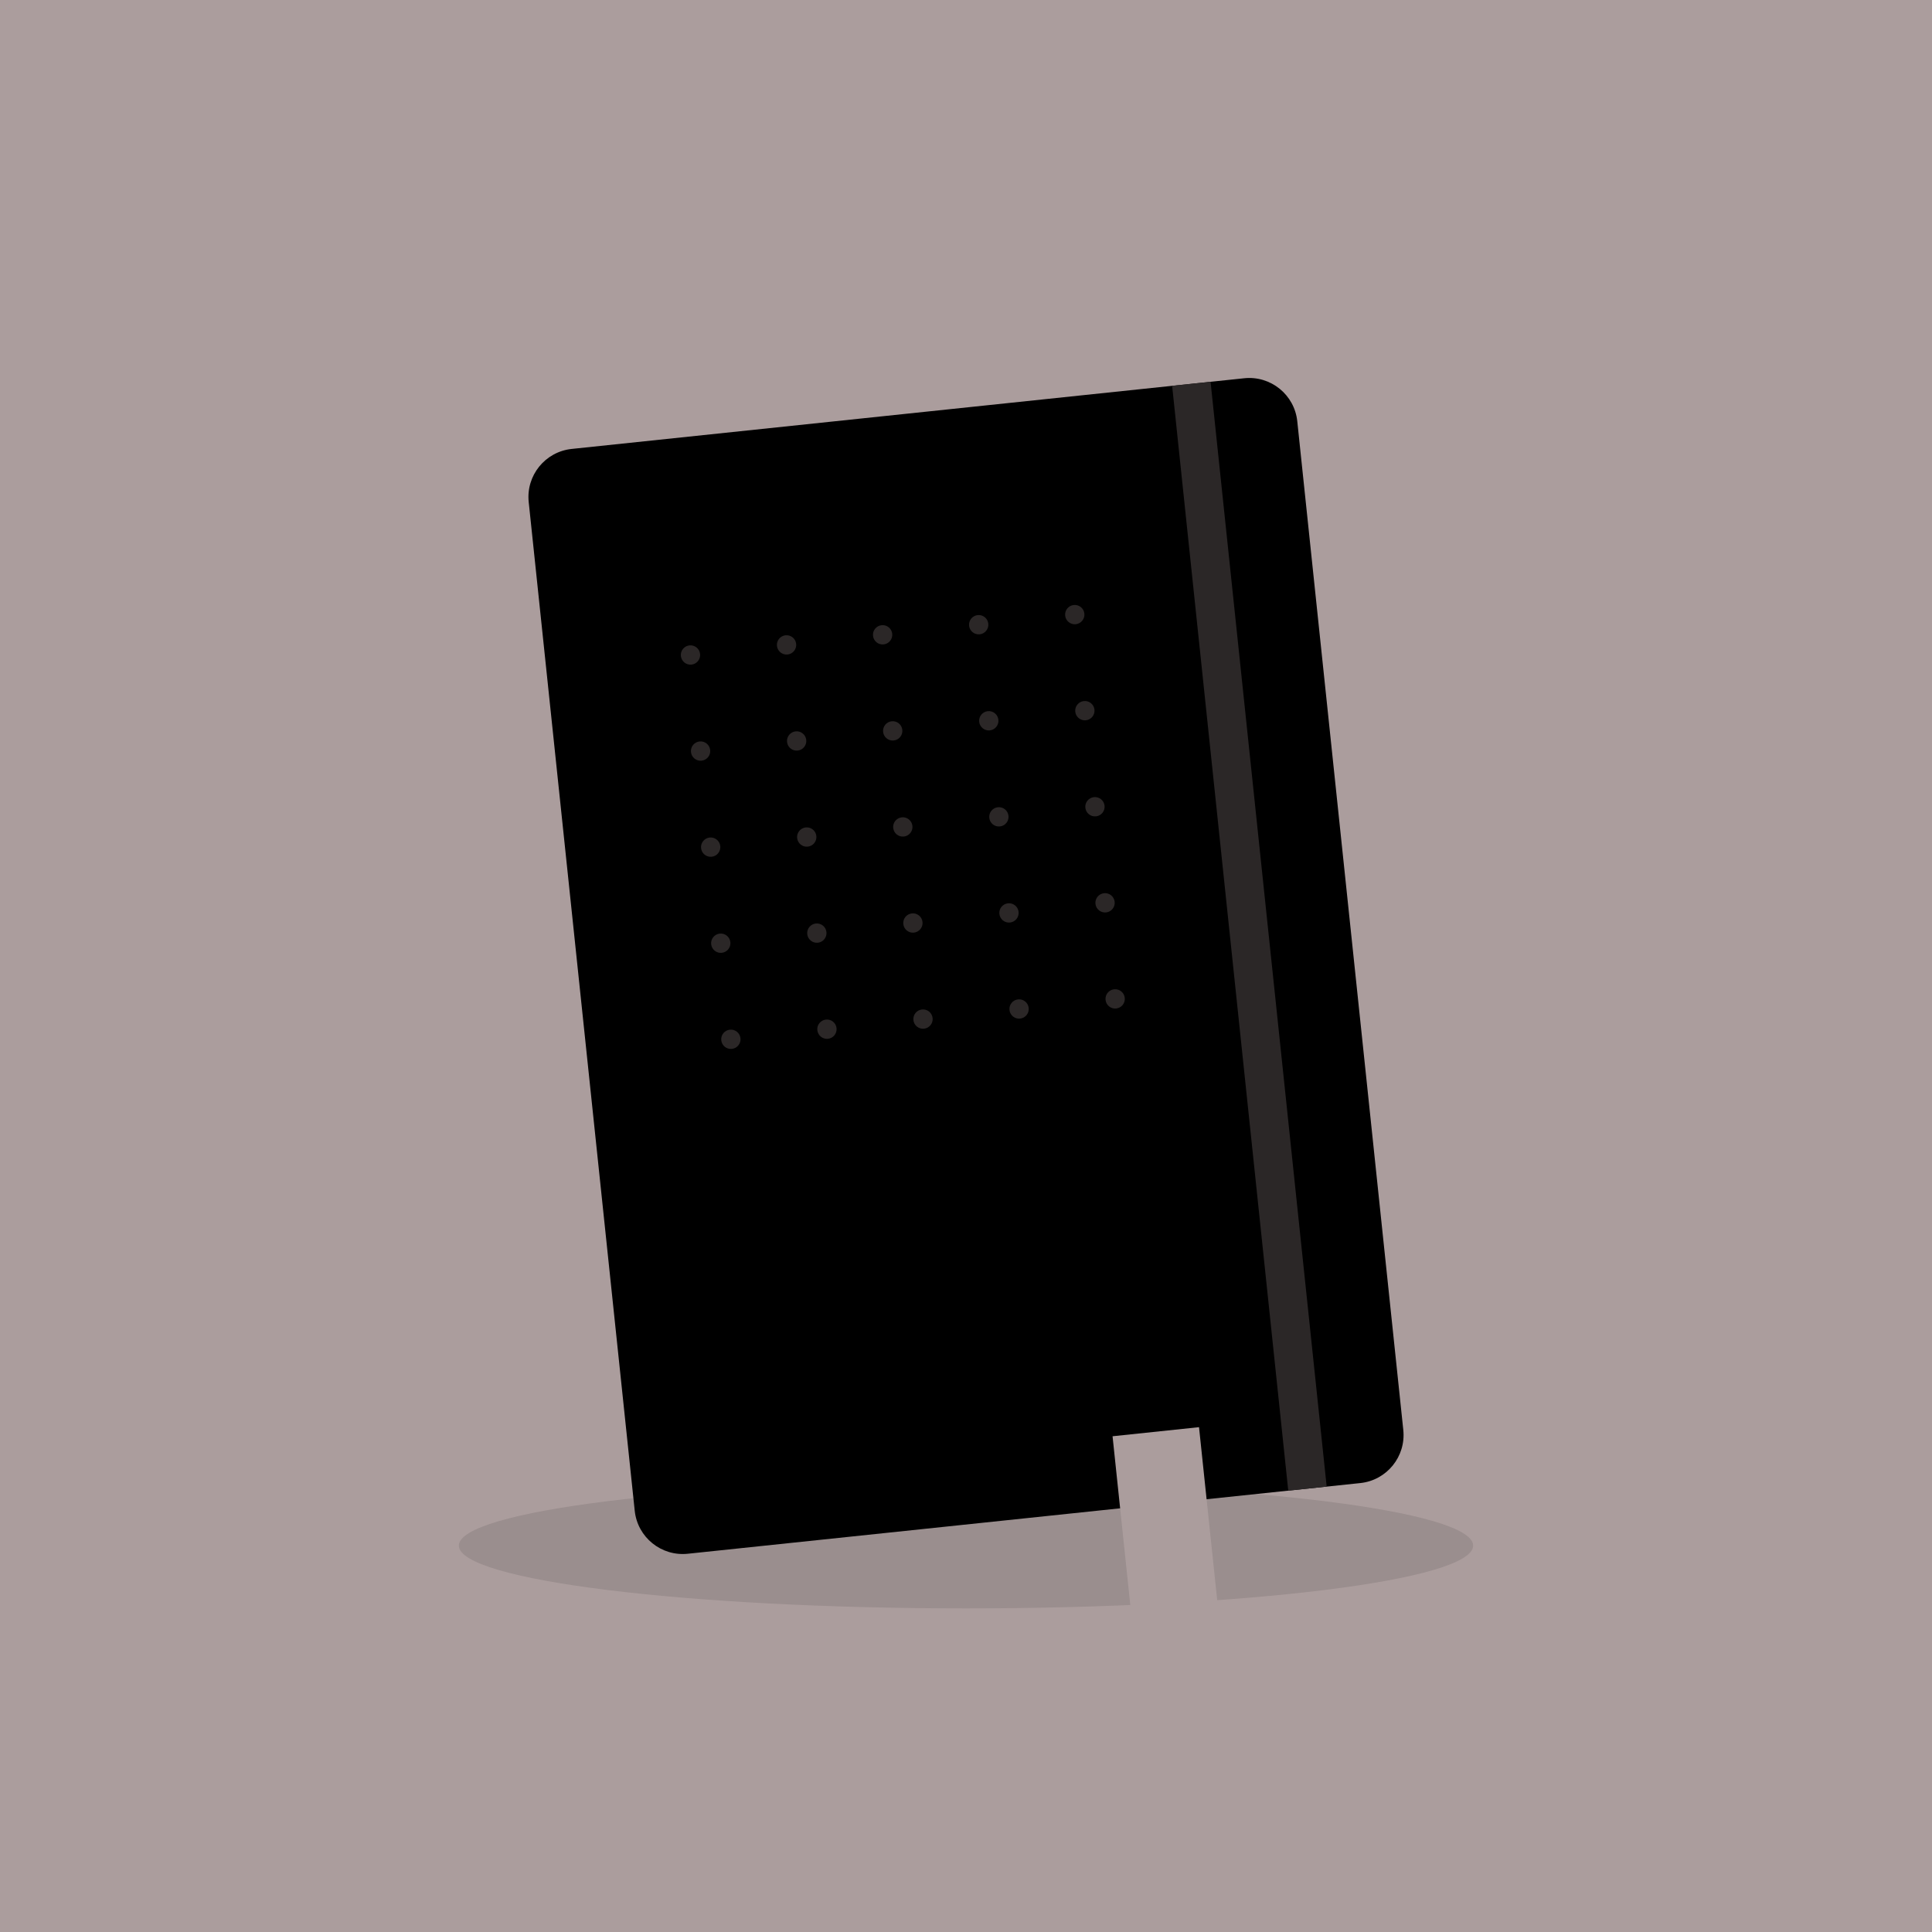
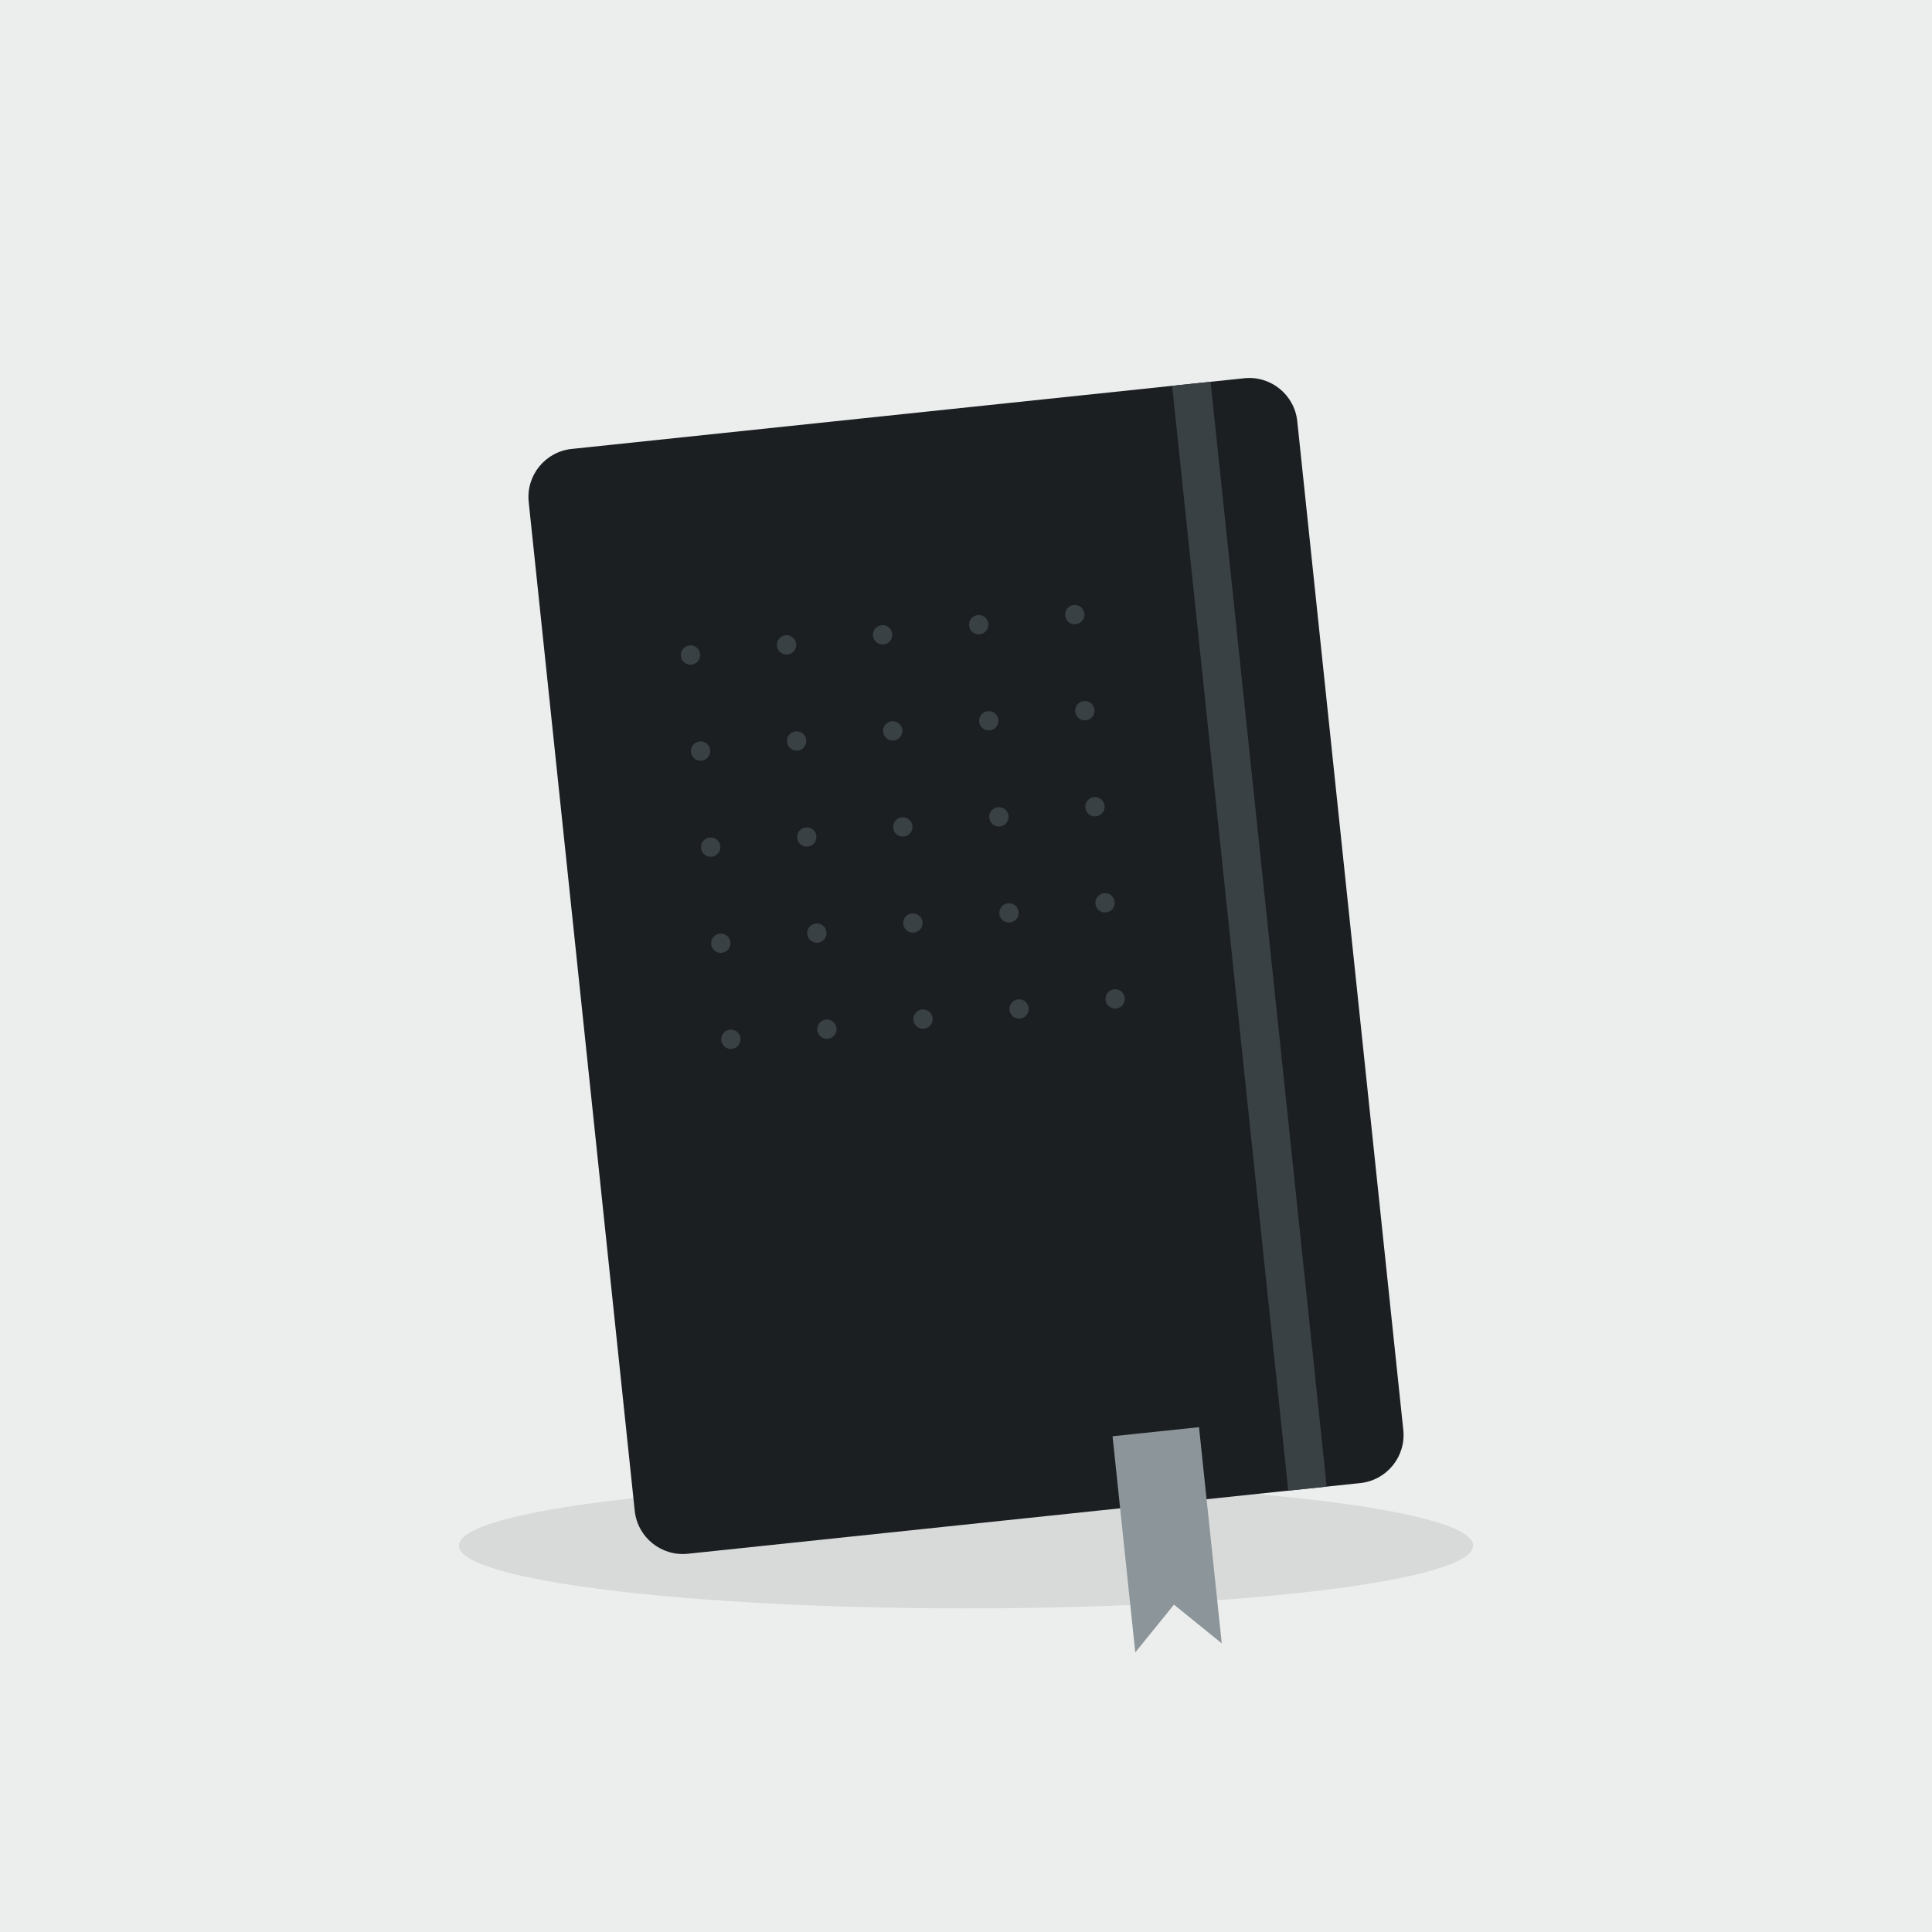
<svg xmlns="http://www.w3.org/2000/svg" viewBox="0 0 800 800" width="800" height="800">
-   <rect width="800" height="800" fill="#AB9D9D" />
-   <ellipse cx="400" cy="640" rx="210" ry="26" fill="#000000" opacity="0.10" />
-   <rect x="240" y="170" width="320" height="460" rx="20" fill="#000000" transform="rotate(-6 400 400)" />
-   <rect x="510" y="170" width="16" height="460" fill="#2B2727" transform="rotate(-6 400 400)" />
-   <path d="M440 600 l0 90 l18 -18 l18 18 l0 -90 z" fill="#AB9D9D" transform="rotate(-6 400 400)" />
-   <circle cx="300" cy="260" r="4" fill="#2B2727" transform="rotate(-6 400 400)" />
-   <circle cx="340" cy="260" r="4" fill="#2B2727" transform="rotate(-6 400 400)" />
-   <circle cx="380" cy="260" r="4" fill="#2B2727" transform="rotate(-6 400 400)" />
-   <circle cx="420" cy="260" r="4" fill="#2B2727" transform="rotate(-6 400 400)" />
-   <circle cx="460" cy="260" r="4" fill="#2B2727" transform="rotate(-6 400 400)" />
-   <circle cx="300" cy="300" r="4" fill="#2B2727" transform="rotate(-6 400 400)" />
-   <circle cx="340" cy="300" r="4" fill="#2B2727" transform="rotate(-6 400 400)" />
-   <circle cx="380" cy="300" r="4" fill="#2B2727" transform="rotate(-6 400 400)" />
-   <circle cx="420" cy="300" r="4" fill="#2B2727" transform="rotate(-6 400 400)" />
-   <circle cx="460" cy="300" r="4" fill="#2B2727" transform="rotate(-6 400 400)" />
-   <circle cx="300" cy="340" r="4" fill="#2B2727" transform="rotate(-6 400 400)" />
-   <circle cx="340" cy="340" r="4" fill="#2B2727" transform="rotate(-6 400 400)" />
-   <circle cx="380" cy="340" r="4" fill="#2B2727" transform="rotate(-6 400 400)" />
-   <circle cx="420" cy="340" r="4" fill="#2B2727" transform="rotate(-6 400 400)" />
-   <circle cx="460" cy="340" r="4" fill="#2B2727" transform="rotate(-6 400 400)" />
-   <circle cx="300" cy="380" r="4" fill="#2B2727" transform="rotate(-6 400 400)" />
-   <circle cx="340" cy="380" r="4" fill="#2B2727" transform="rotate(-6 400 400)" />
-   <circle cx="380" cy="380" r="4" fill="#2B2727" transform="rotate(-6 400 400)" />
-   <circle cx="420" cy="380" r="4" fill="#2B2727" transform="rotate(-6 400 400)" />
-   <circle cx="460" cy="380" r="4" fill="#2B2727" transform="rotate(-6 400 400)" />
-   <circle cx="300" cy="420" r="4" fill="#2B2727" transform="rotate(-6 400 400)" />
-   <circle cx="340" cy="420" r="4" fill="#2B2727" transform="rotate(-6 400 400)" />
-   <circle cx="380" cy="420" r="4" fill="#2B2727" transform="rotate(-6 400 400)" />
-   <circle cx="420" cy="420" r="4" fill="#2B2727" transform="rotate(-6 400 400)" />
-   <circle cx="460" cy="420" r="4" fill="#2B2727" transform="rotate(-6 400 400)" />
+   <rect width="800" height="800" fill="#ECEEEE" />
+   <ellipse cx="400" cy="640" rx="210" ry="26" fill="#1B1F22" opacity="0.10" />
+   <rect x="240" y="170" width="320" height="460" rx="20" fill="#1B1F22" transform="rotate(-6 400 400)" />
+   <rect x="510" y="170" width="16" height="460" fill="#3A4145" transform="rotate(-6 400 400)" />
+   <path d="M440 600 l0 90 l18 -18 l18 18 l0 -90 z" fill="#8C9599" transform="rotate(-6 400 400)" />
+   <circle cx="300" cy="260" r="4" fill="#3A4145" transform="rotate(-6 400 400)" />
+   <circle cx="340" cy="260" r="4" fill="#3A4145" transform="rotate(-6 400 400)" />
+   <circle cx="380" cy="260" r="4" fill="#3A4145" transform="rotate(-6 400 400)" />
+   <circle cx="420" cy="260" r="4" fill="#3A4145" transform="rotate(-6 400 400)" />
+   <circle cx="460" cy="260" r="4" fill="#3A4145" transform="rotate(-6 400 400)" />
+   <circle cx="300" cy="300" r="4" fill="#3A4145" transform="rotate(-6 400 400)" />
+   <circle cx="340" cy="300" r="4" fill="#3A4145" transform="rotate(-6 400 400)" />
+   <circle cx="380" cy="300" r="4" fill="#3A4145" transform="rotate(-6 400 400)" />
+   <circle cx="420" cy="300" r="4" fill="#3A4145" transform="rotate(-6 400 400)" />
+   <circle cx="460" cy="300" r="4" fill="#3A4145" transform="rotate(-6 400 400)" />
+   <circle cx="300" cy="340" r="4" fill="#3A4145" transform="rotate(-6 400 400)" />
+   <circle cx="340" cy="340" r="4" fill="#3A4145" transform="rotate(-6 400 400)" />
+   <circle cx="380" cy="340" r="4" fill="#3A4145" transform="rotate(-6 400 400)" />
+   <circle cx="420" cy="340" r="4" fill="#3A4145" transform="rotate(-6 400 400)" />
+   <circle cx="460" cy="340" r="4" fill="#3A4145" transform="rotate(-6 400 400)" />
+   <circle cx="300" cy="380" r="4" fill="#3A4145" transform="rotate(-6 400 400)" />
+   <circle cx="340" cy="380" r="4" fill="#3A4145" transform="rotate(-6 400 400)" />
+   <circle cx="380" cy="380" r="4" fill="#3A4145" transform="rotate(-6 400 400)" />
+   <circle cx="420" cy="380" r="4" fill="#3A4145" transform="rotate(-6 400 400)" />
+   <circle cx="460" cy="380" r="4" fill="#3A4145" transform="rotate(-6 400 400)" />
+   <circle cx="300" cy="420" r="4" fill="#3A4145" transform="rotate(-6 400 400)" />
+   <circle cx="340" cy="420" r="4" fill="#3A4145" transform="rotate(-6 400 400)" />
+   <circle cx="380" cy="420" r="4" fill="#3A4145" transform="rotate(-6 400 400)" />
+   <circle cx="420" cy="420" r="4" fill="#3A4145" transform="rotate(-6 400 400)" />
+   <circle cx="460" cy="420" r="4" fill="#3A4145" transform="rotate(-6 400 400)" />
</svg>
